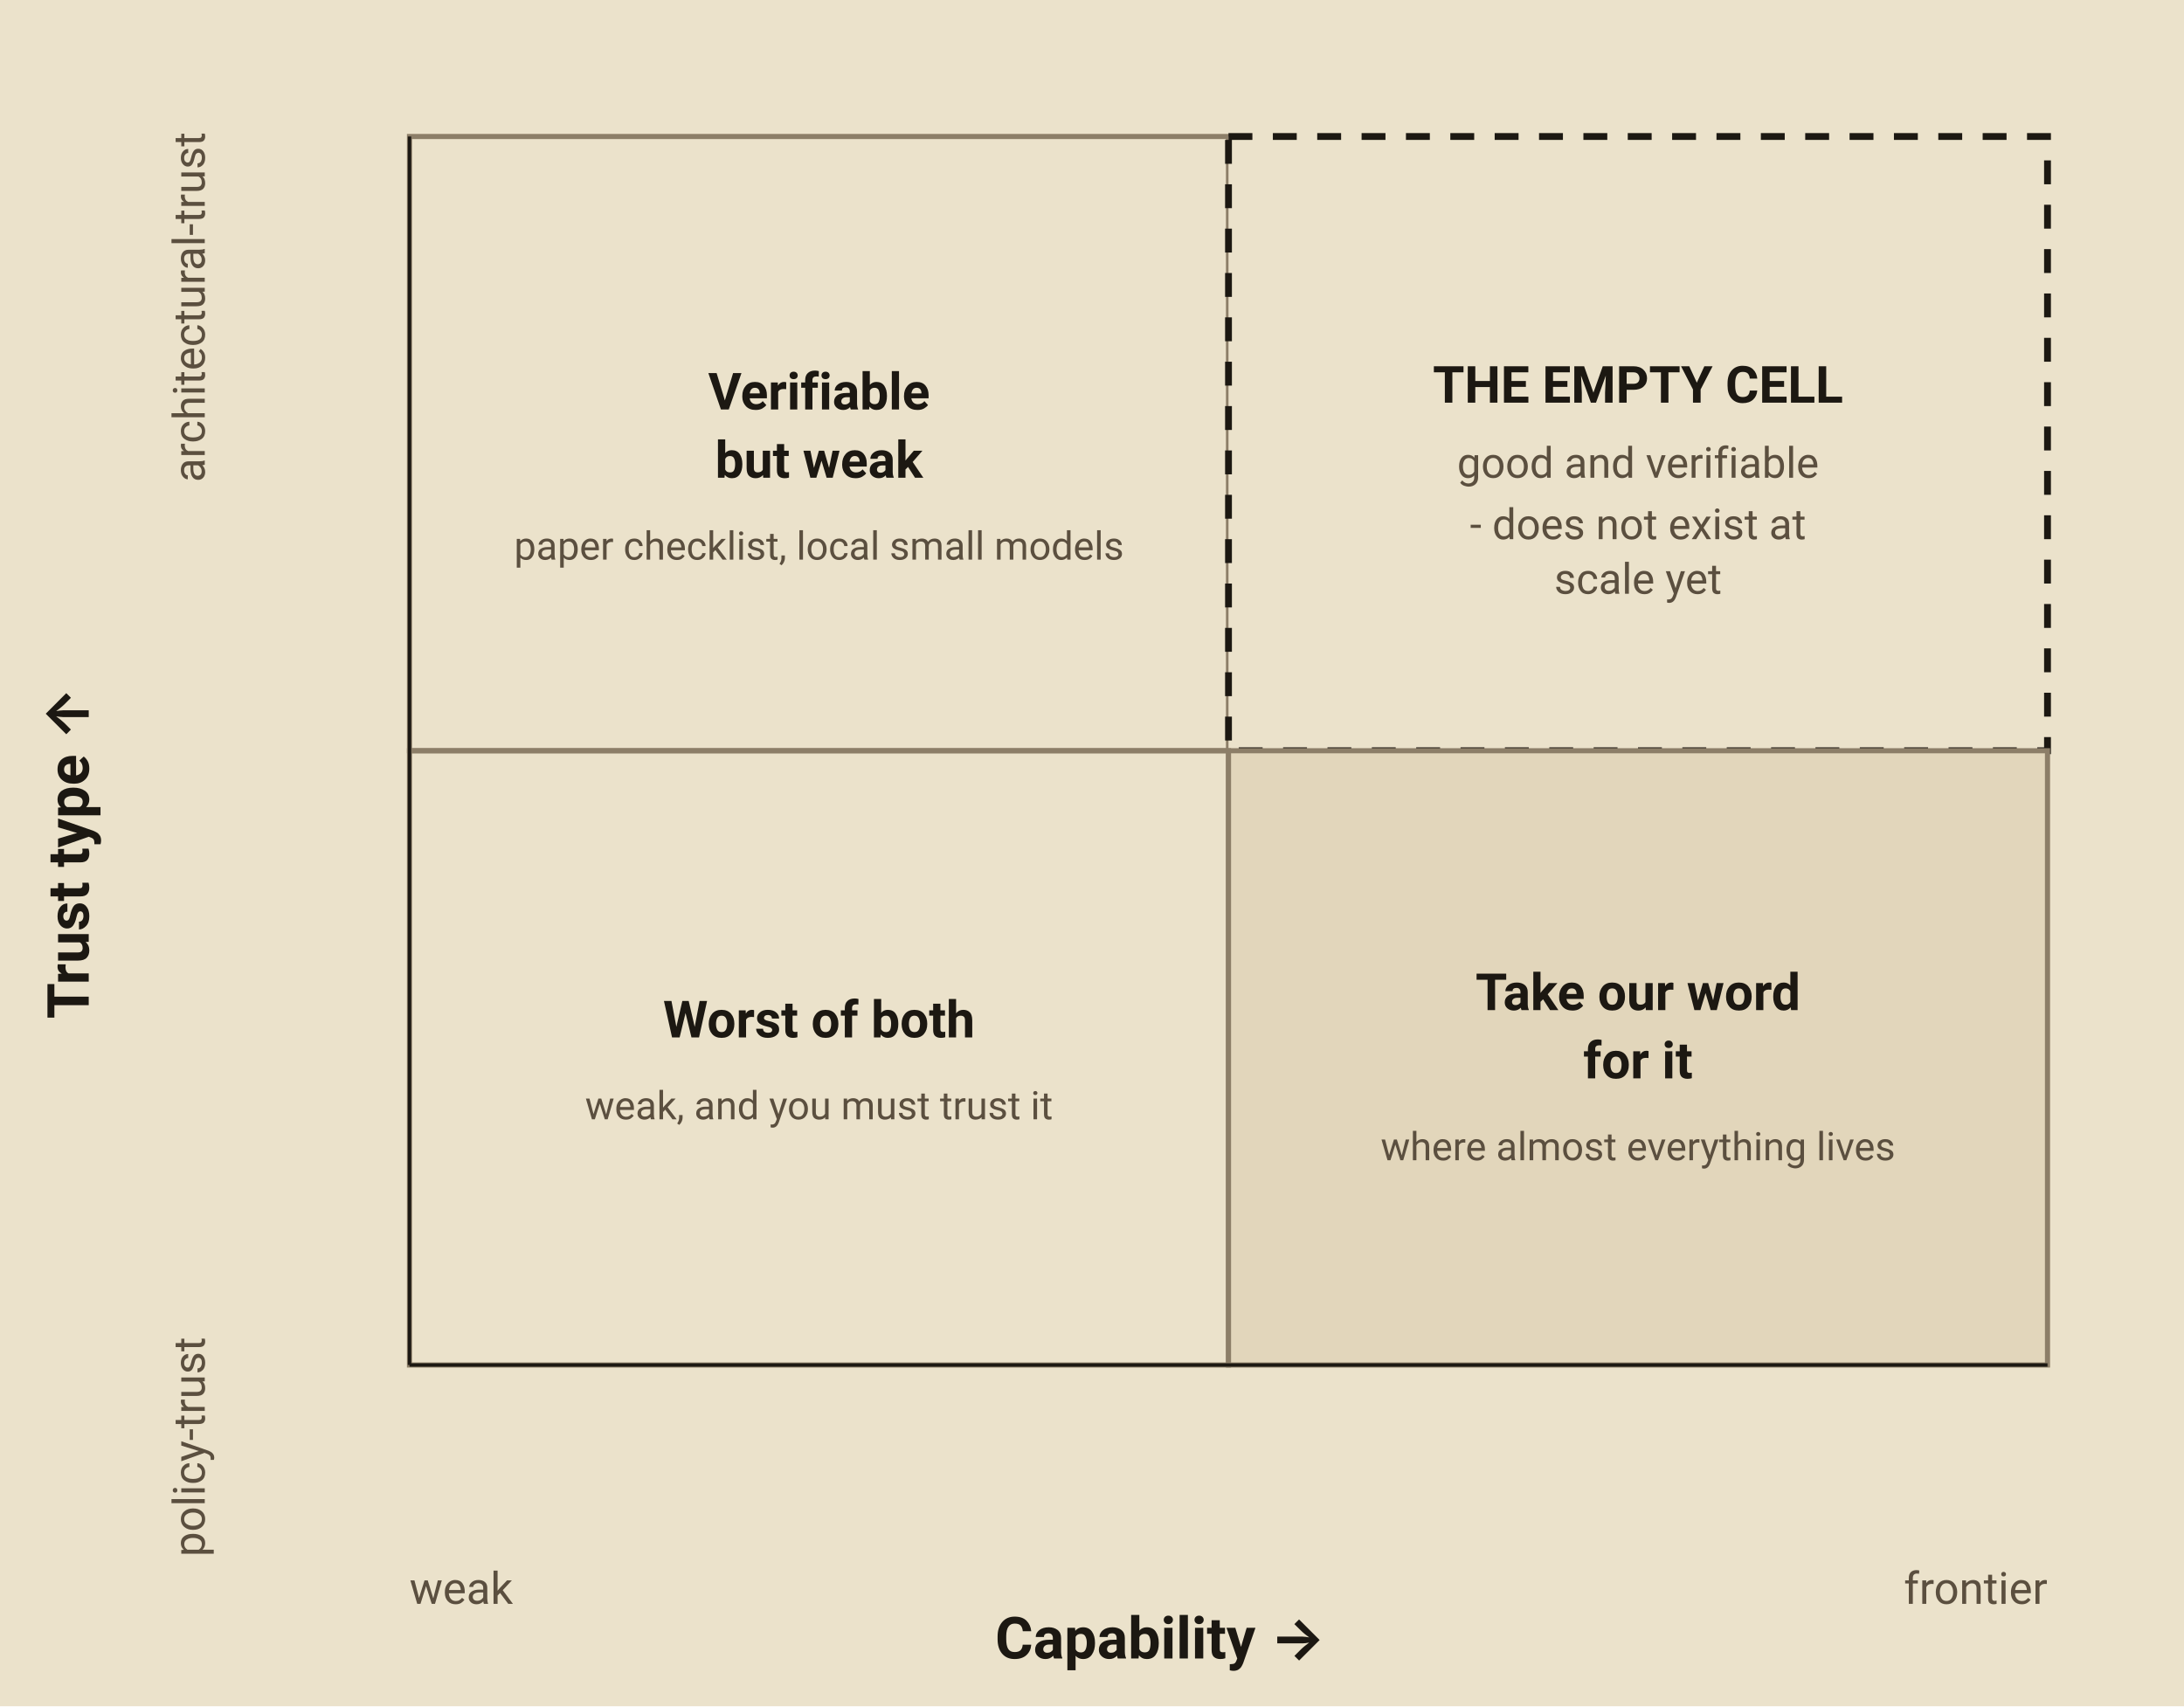
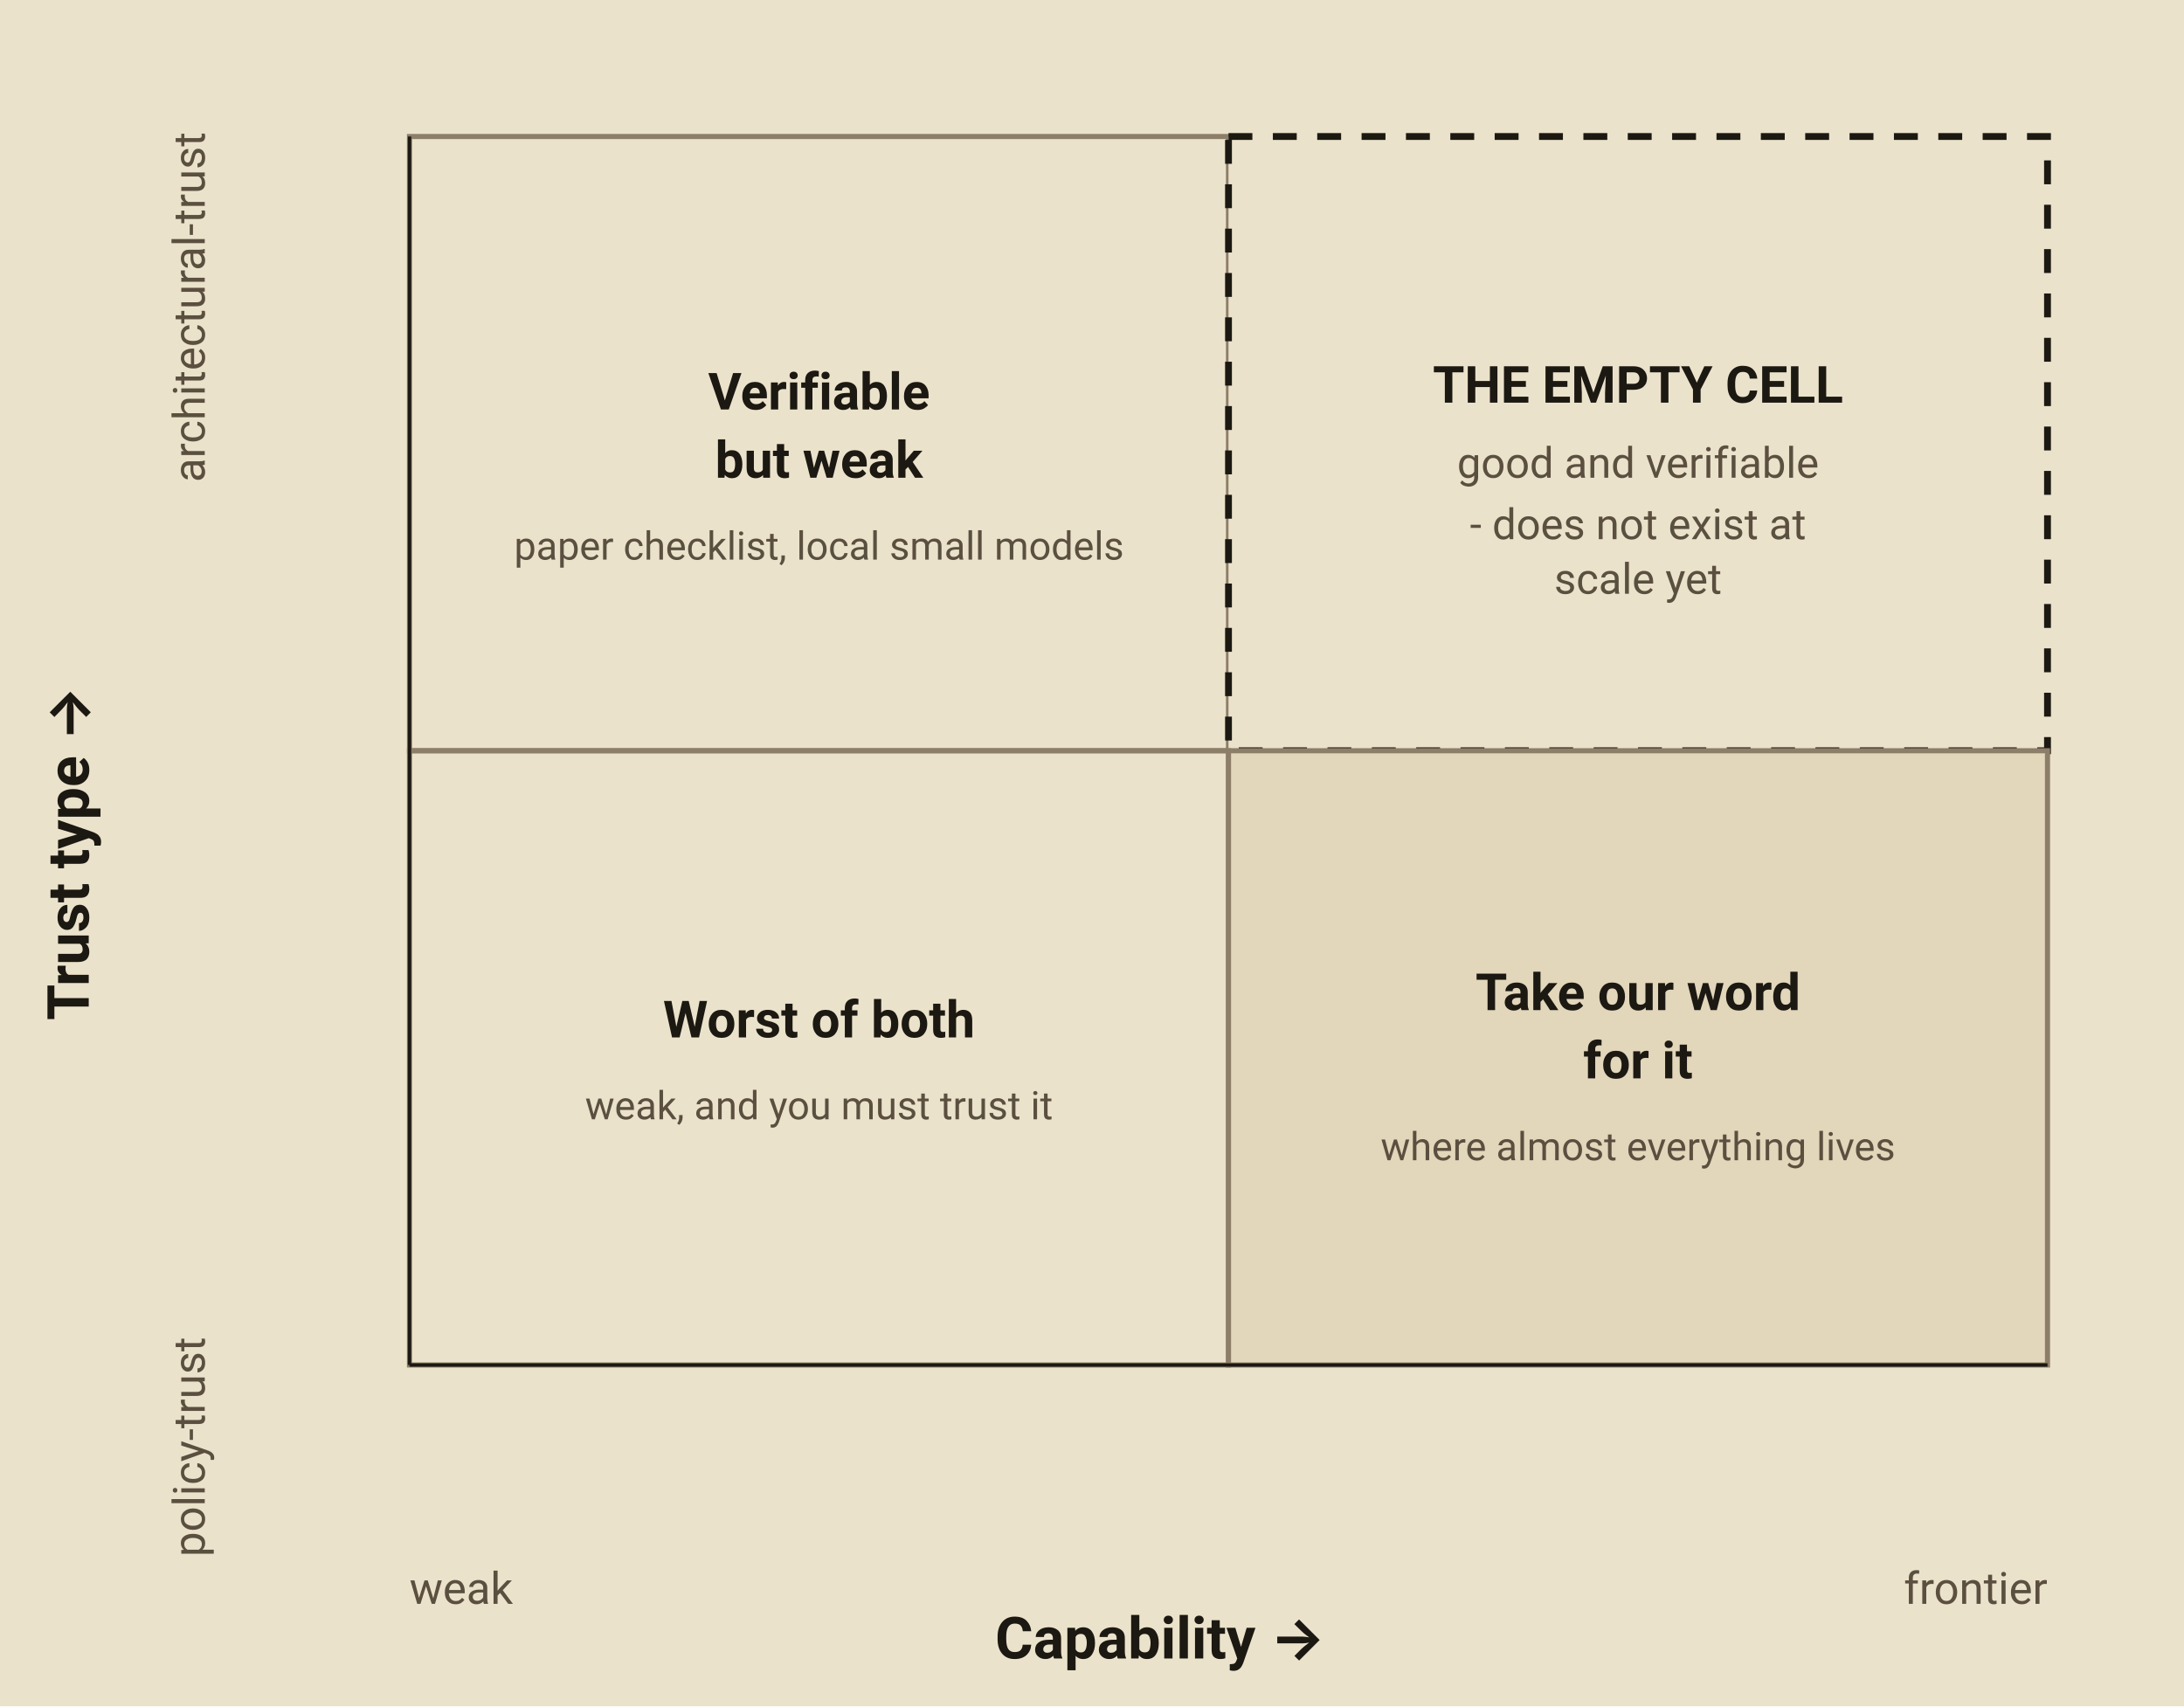
<svg xmlns="http://www.w3.org/2000/svg" viewBox="0 0 640 500" role="img" aria-labelledby="ec-title ec-desc" font-family="ui-sans-serif, system-ui, -apple-system, Segoe UI, Roboto, sans-serif">
  <rect x="0" y="0" width="640" height="500" fill="#EBE2CB" />
  <text x="340" y="486" text-anchor="middle" font-size="17" font-weight="700" fill="#1C1812">Capability →</text>
-   <text x="26" y="250" text-anchor="middle" font-size="17" font-weight="700" fill="#1C1812" transform="rotate(-90 26 250)">Trust type ↑</text>
+   <text x="26" y="250" text-anchor="middle" font-size="17" font-weight="700" fill="#1C1812" transform="rotate(-90 26 250)">Trust type →</text>
  <text x="120" y="470" text-anchor="start" font-size="13" fill="#5B4F3F">weak</text>
  <text x="600" y="470" text-anchor="end" font-size="13" fill="#5B4F3F">frontier</text>
  <text x="60" y="424" text-anchor="middle" font-size="13" fill="#5B4F3F" transform="rotate(-90 60 424)">policy-trust</text>
  <text x="60" y="90" text-anchor="middle" font-size="13" fill="#5B4F3F" transform="rotate(-90 60 90)">architectural-trust</text>
  <rect x="120" y="40" width="240" height="180" fill="none" stroke="#8C7E68" stroke-width="1.5" />
  <text x="240" y="120" text-anchor="middle" font-size="15" font-weight="700" fill="#1C1812">Verifiable</text>
  <text x="240" y="140" text-anchor="middle" font-size="15" font-weight="700" fill="#1C1812">but weak</text>
  <text x="240" y="164" text-anchor="middle" font-size="11.5" fill="#5B4F3F">paper checklist, local small models</text>
  <rect x="360" y="40" width="240" height="180" fill="#EBE2CB" stroke="#1C1812" stroke-width="2" stroke-dasharray="7 6" />
  <text x="480" y="118" text-anchor="middle" font-size="15" font-weight="700" fill="#1C1812">THE EMPTY CELL</text>
  <text x="480" y="140" text-anchor="middle" font-size="12.5" fill="#5B4F3F">good and verifiable</text>
  <text x="480" y="158" text-anchor="middle" font-size="12.5" fill="#5B4F3F">- does not exist at</text>
  <text x="480" y="174" text-anchor="middle" font-size="12.5" fill="#5B4F3F">scale yet</text>
  <rect x="120" y="220" width="240" height="180" fill="none" stroke="#8C7E68" stroke-width="1.5" />
  <text x="240" y="304" text-anchor="middle" font-size="15" font-weight="700" fill="#1C1812">Worst of both</text>
  <text x="240" y="328" text-anchor="middle" font-size="11.5" fill="#5B4F3F">weak, and you must trust it</text>
  <rect x="360" y="220" width="240" height="180" fill="#E2D6BB" stroke="#8C7E68" stroke-width="1.5" />
  <text x="480" y="296" text-anchor="middle" font-size="15" font-weight="700" fill="#1C1812">Take our word</text>
  <text x="480" y="316" text-anchor="middle" font-size="15" font-weight="700" fill="#1C1812">for it</text>
  <text x="480" y="340" text-anchor="middle" font-size="11.5" fill="#5B4F3F">where almost everything lives</text>
  <line x1="120" y1="40" x2="120" y2="400" stroke="#1C1812" stroke-width="1" />
  <line x1="120" y1="400" x2="600" y2="400" stroke="#1C1812" stroke-width="1" />
</svg>
